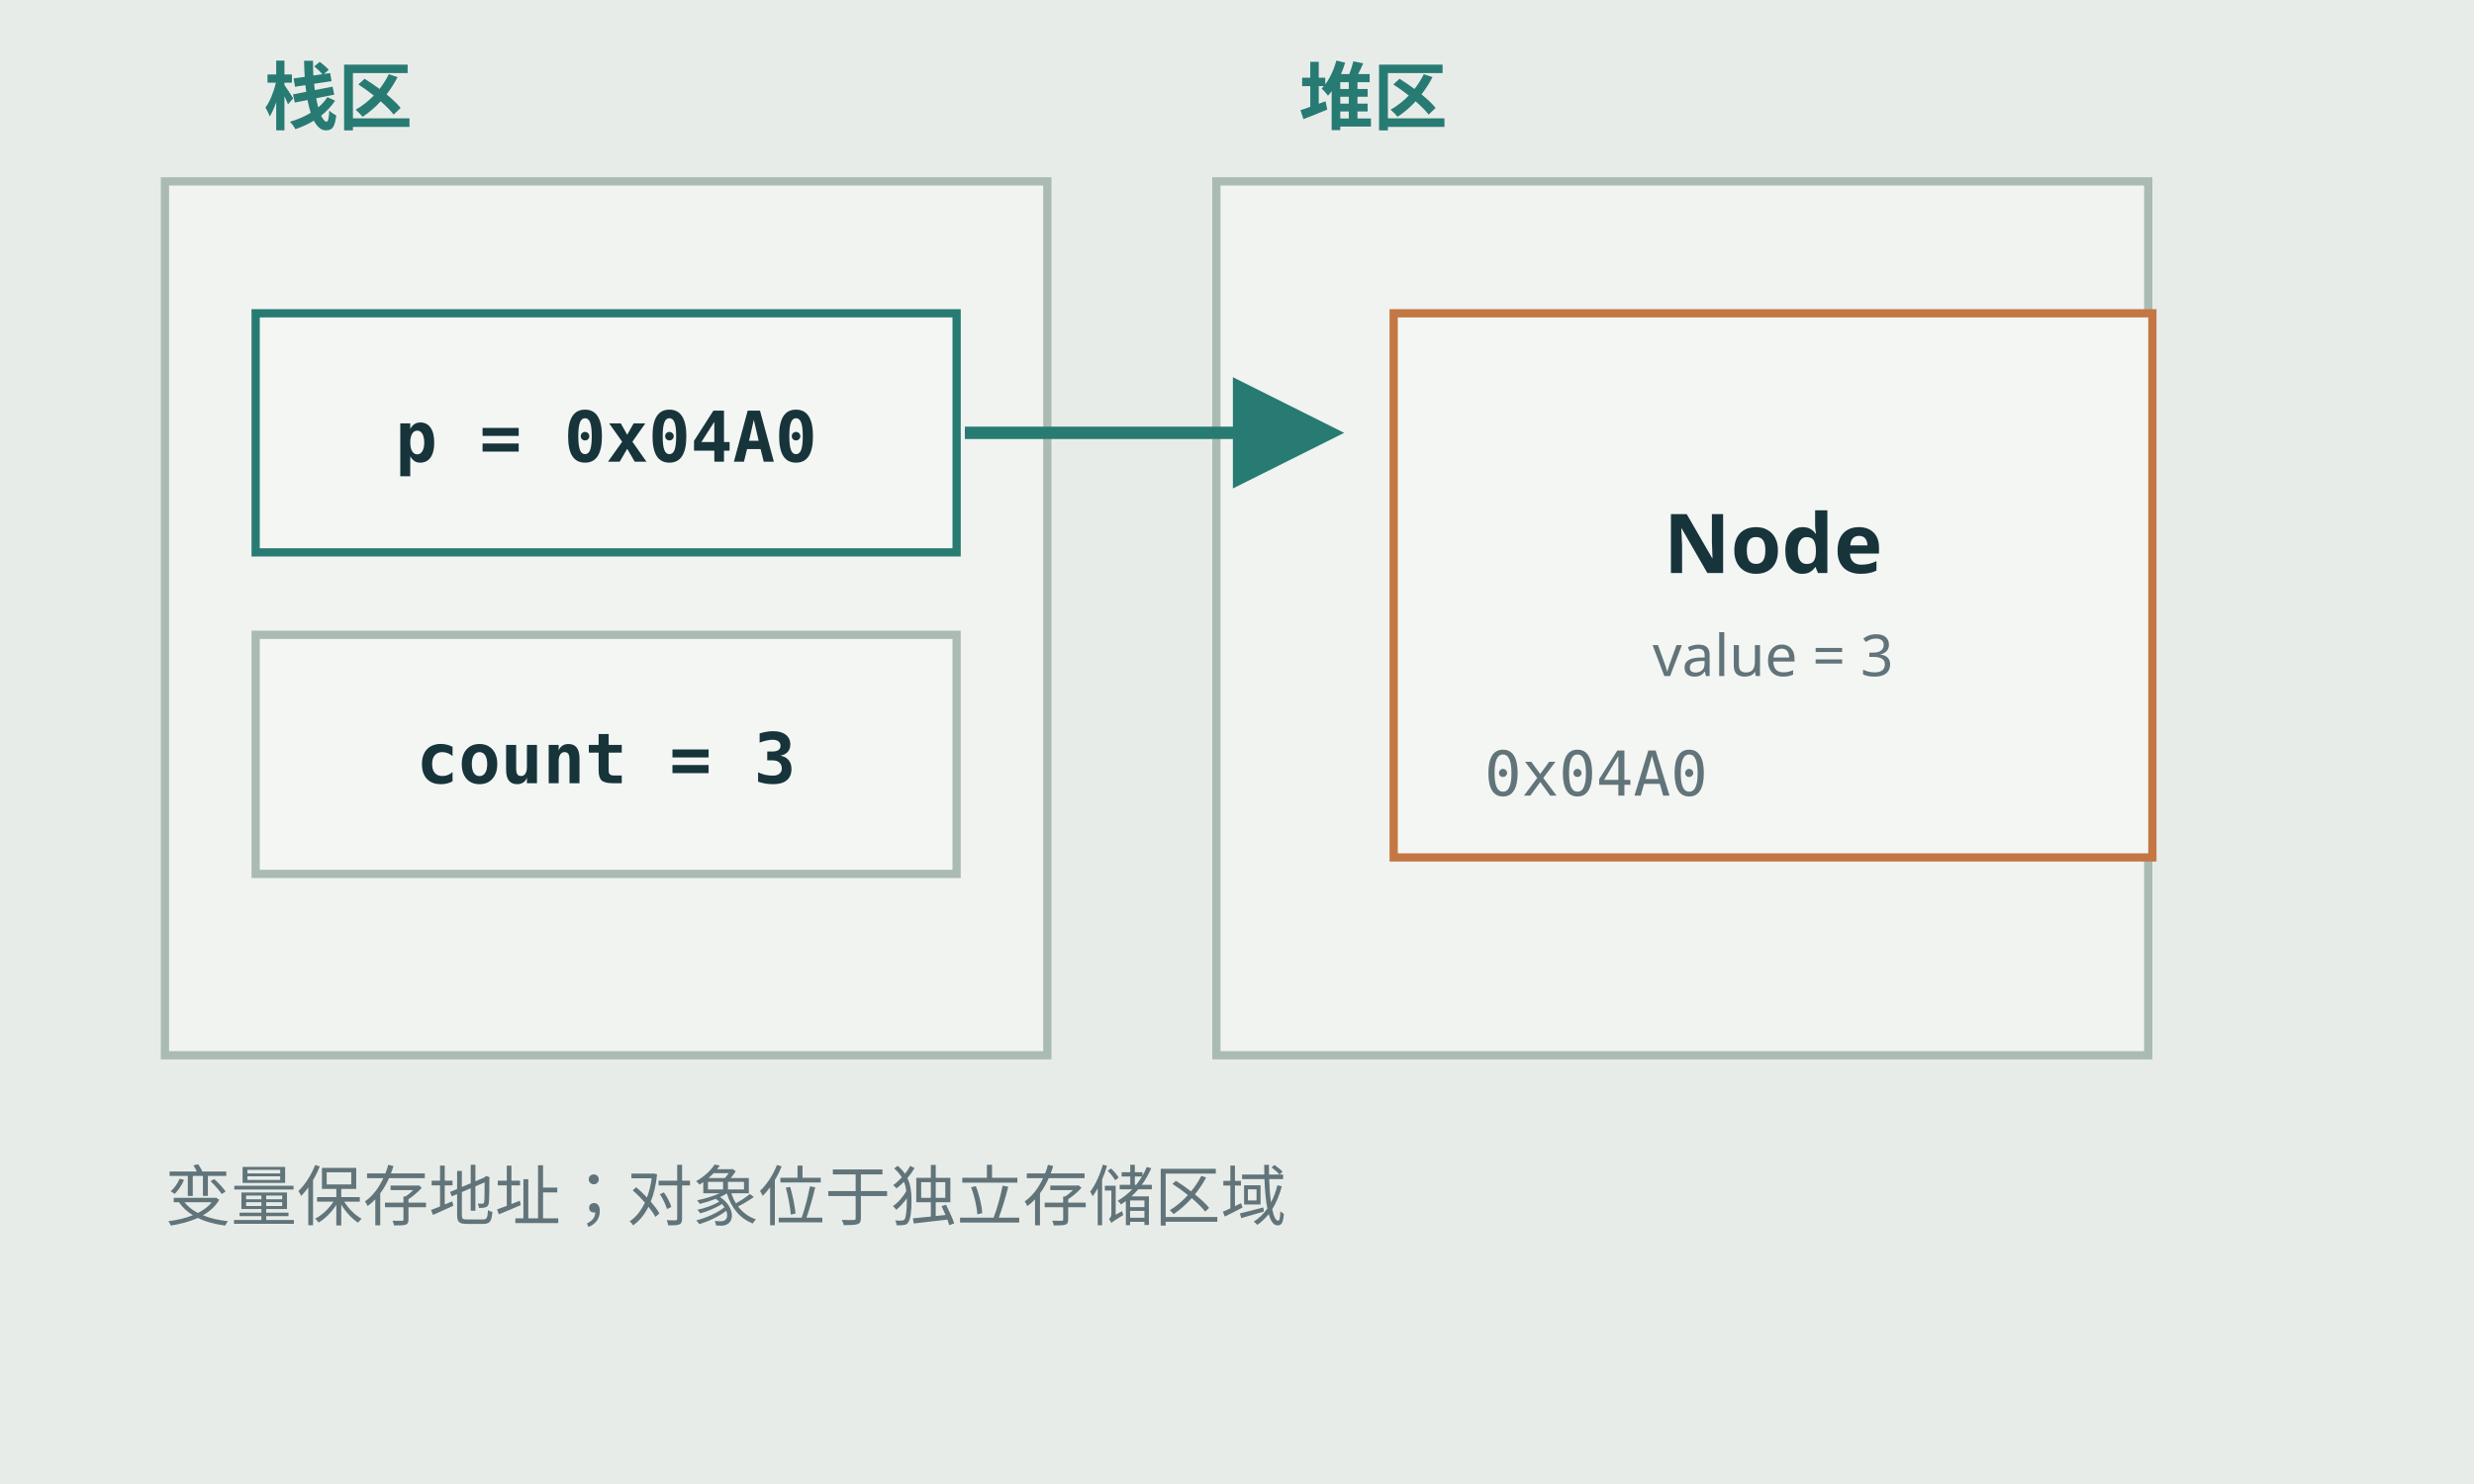
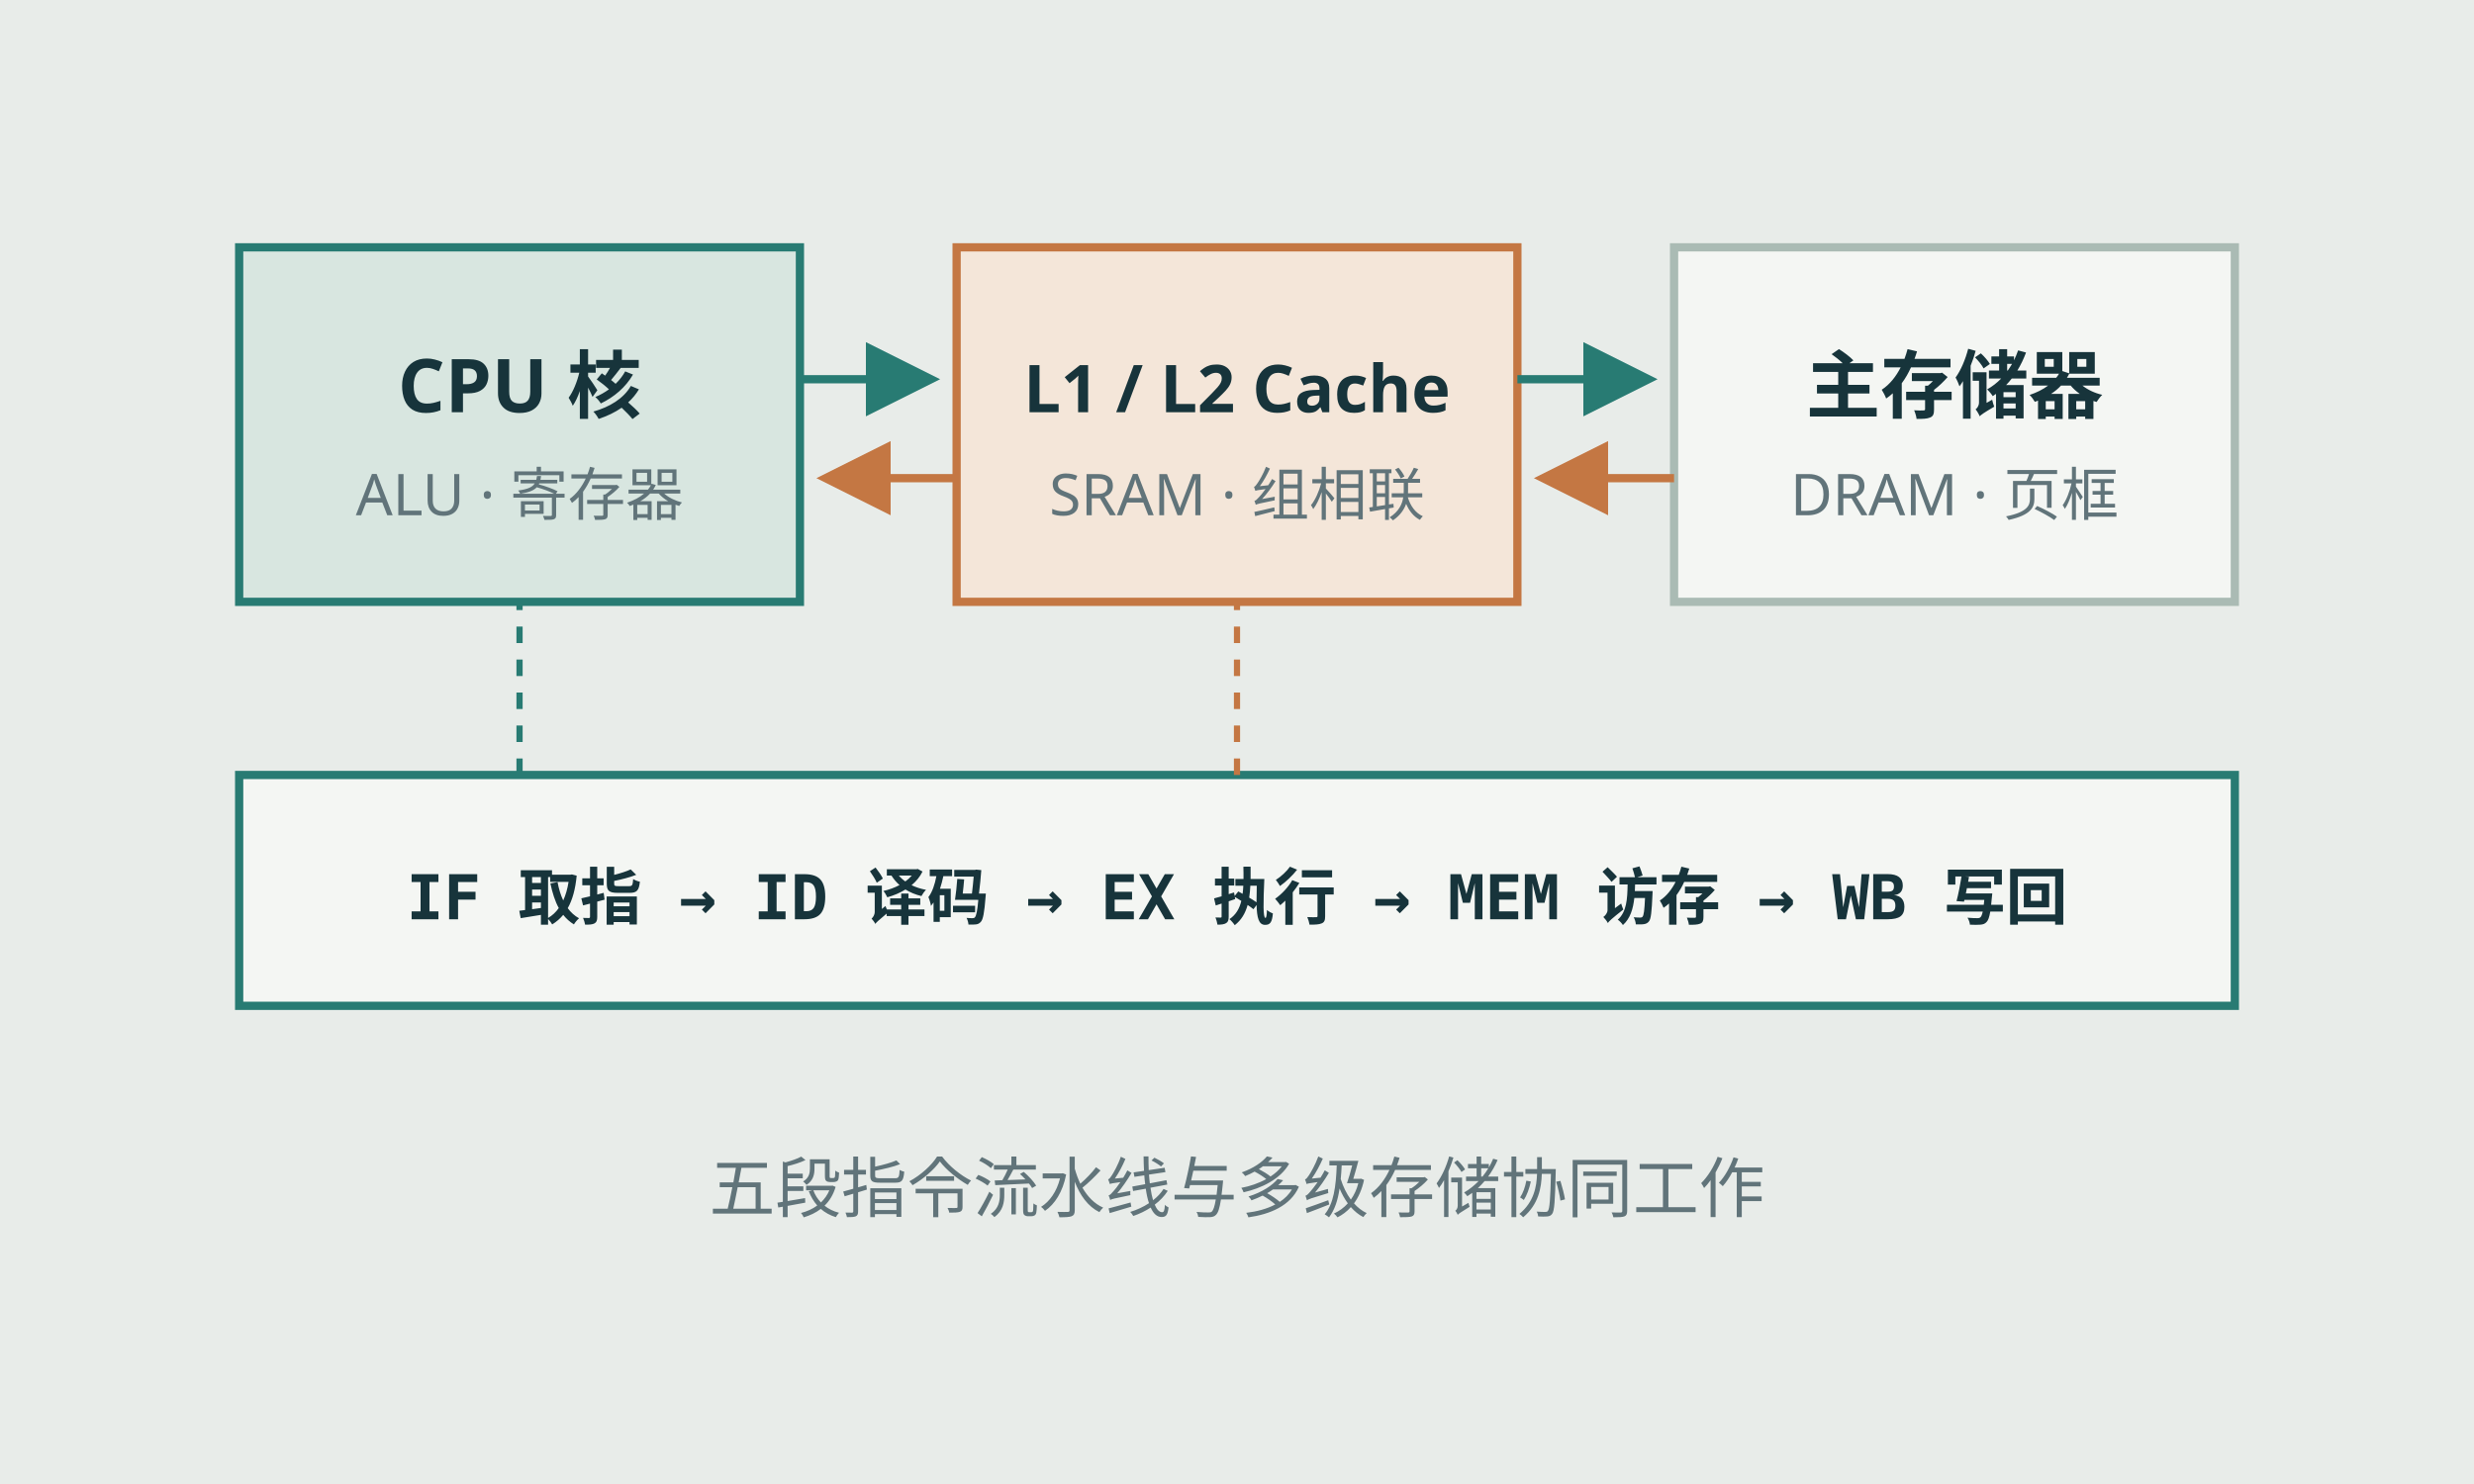
<svg xmlns="http://www.w3.org/2000/svg" width="600" height="360" viewBox="610 230 600 360" role="img" aria-labelledby="thumbnailTitle">
  <defs>
    <pattern id="grid" width="40" height="40" patternUnits="userSpaceOnUse">
      <path d="M40 0H0V40" fill="none" stroke="#AEBDB7" stroke-width="1" opacity=".20" />
    </pattern>
    <marker id="tealArrow" markerWidth="9" markerHeight="9" refX="7" refY="4.5" orient="auto">
      <path d="M0 0L9 4.5L0 9Z" fill="#287B73" />
    </marker>
    <marker id="orangeArrow" markerWidth="9" markerHeight="9" refX="7" refY="4.5" orient="auto">
      <path d="M0 0L9 4.5L0 9Z" fill="#C47743" />
    </marker>
  </defs>
  <rect x="610" y="230" width="600" height="360" fill="#E8ECE9" />
-   <text x="674" y="260" fill="#287B73" font-family="'Microsoft YaHei','Noto Sans SC',sans-serif" font-size="18" font-weight="650" text-anchor="start">栈区</text>
-   <text x="925" y="260" fill="#287B73" font-family="'Microsoft YaHei','Noto Sans SC',sans-serif" font-size="18" font-weight="650" text-anchor="start">堆区</text>
-   <rect x="650" y="274" width="214" height="212" fill="#F0F3F0" stroke="#AABBB4" stroke-width="2" />
-   <rect x="905" y="274" width="226" height="212" fill="#F0F3F0" stroke="#AABBB4" stroke-width="2" />
-   <rect x="672" y="306" width="170" height="58" fill="#F4F6F3" stroke="#287B73" stroke-width="2" />
-   <text x="757.0" y="342.0" fill="#17343B" font-family="Consolas,'Microsoft YaHei',monospace" font-size="17" font-weight="650" text-anchor="middle">p = 0x04A0</text>
-   <rect x="672" y="384" width="170" height="58" fill="#F4F6F3" stroke="#AABBB4" stroke-width="2" />
-   <text x="757.0" y="420.0" fill="#17343B" font-family="Consolas,'Microsoft YaHei',monospace" font-size="17" font-weight="650" text-anchor="middle">count = 3</text>
-   <path d="M844 335L930 335" fill="none" stroke="#287B73" stroke-width="3" marker-end="url(#tealArrow)" />
-   <rect x="948" y="306" width="184" height="132" fill="#F4F6F3" stroke="#C47743" stroke-width="2" />
-   <text x="1040.0" y="369.0" fill="#17343B" font-family="'Microsoft YaHei','Noto Sans SC',sans-serif" font-size="20" font-weight="650" text-anchor="middle">Node</text>
-   <text x="1040.0" y="394.0" fill="#61747A" font-family="'Microsoft YaHei','Noto Sans SC',sans-serif" font-size="14" font-weight="500" text-anchor="middle">value = 3</text>
-   <text x="970" y="423" fill="#61747A" font-family="Consolas,'Microsoft YaHei',monospace" font-size="15" font-weight="500" text-anchor="start">0x04A0</text>
-   <text x="650" y="526" fill="#61747A" font-family="'Microsoft YaHei','Noto Sans SC',sans-serif" font-size="16" font-weight="500" text-anchor="start">变量保存地址；对象位于独立存储区域</text>
+   <rect x="668" y="290" width="136" height="86" fill="#D8E6E0" stroke="#287B73" stroke-width="2" />
+   <text x="736.0" y="330.0" fill="#17343B" font-family="'Microsoft YaHei','Noto Sans SC',sans-serif" font-size="18" font-weight="650" text-anchor="middle">CPU 核</text>
+   <text x="736.0" y="355.0" fill="#61747A" font-family="'Microsoft YaHei','Noto Sans SC',sans-serif" font-size="14" font-weight="500" text-anchor="middle">ALU · 寄存器</text>
+   <rect x="842" y="290" width="136" height="86" fill="#F4E6D9" stroke="#C47743" stroke-width="2" />
+   <text x="910.0" y="330.0" fill="#17343B" font-family="'Microsoft YaHei','Noto Sans SC',sans-serif" font-size="16" font-weight="650" text-anchor="middle">L1 / L2 Cache</text>
+   <text x="910.0" y="355.0" fill="#61747A" font-family="'Microsoft YaHei','Noto Sans SC',sans-serif" font-size="14" font-weight="500" text-anchor="middle">SRAM · 组相联</text>
+   <rect x="1016" y="290" width="136" height="86" fill="#F4F6F3" stroke="#AABBB4" stroke-width="2" />
+   <text x="1084.0" y="330.0" fill="#17343B" font-family="'Microsoft YaHei','Noto Sans SC',sans-serif" font-size="18" font-weight="650" text-anchor="middle">主存储器</text>
+   <text x="1084.0" y="355.0" fill="#61747A" font-family="'Microsoft YaHei','Noto Sans SC',sans-serif" font-size="14" font-weight="500" text-anchor="middle">DRAM · 页框</text>
+   <path d="M804 322L834 322" fill="none" stroke="#287B73" stroke-width="2" marker-end="url(#tealArrow)" />
+   <path d="M842 346L812 346" fill="none" stroke="#C47743" stroke-width="2" marker-end="url(#orangeArrow)" />
+   <path d="M978 322L1008 322" fill="none" stroke="#287B73" stroke-width="2" marker-end="url(#tealArrow)" />
+   <path d="M1016 346L986 346" fill="none" stroke="#C47743" stroke-width="2" marker-end="url(#orangeArrow)" />
+   <rect x="668" y="418" width="484" height="56" fill="#F4F6F3" stroke="#287B73" stroke-width="2" />
+   <text x="910.0" y="453.0" fill="#17343B" font-family="Consolas,'Microsoft YaHei',monospace" font-size="15" font-weight="650" text-anchor="middle">IF 取指  →  ID 译码  →  EX 执行  →  MEM 访存  →  WB 写回</text>
+   <path d="M736 418L736 376" fill="none" stroke="#287B73" stroke-width="1.5" stroke-dasharray="4 4" />
+   <path d="M910 418L910 376" fill="none" stroke="#C47743" stroke-width="1.5" stroke-dasharray="4 4" />
+   <text x="910" y="524" fill="#61747A" font-family="'Microsoft YaHei','Noto Sans SC',sans-serif" font-size="16" font-weight="500" text-anchor="middle">五段指令流水线与多级存储协同工作</text>
</svg>
